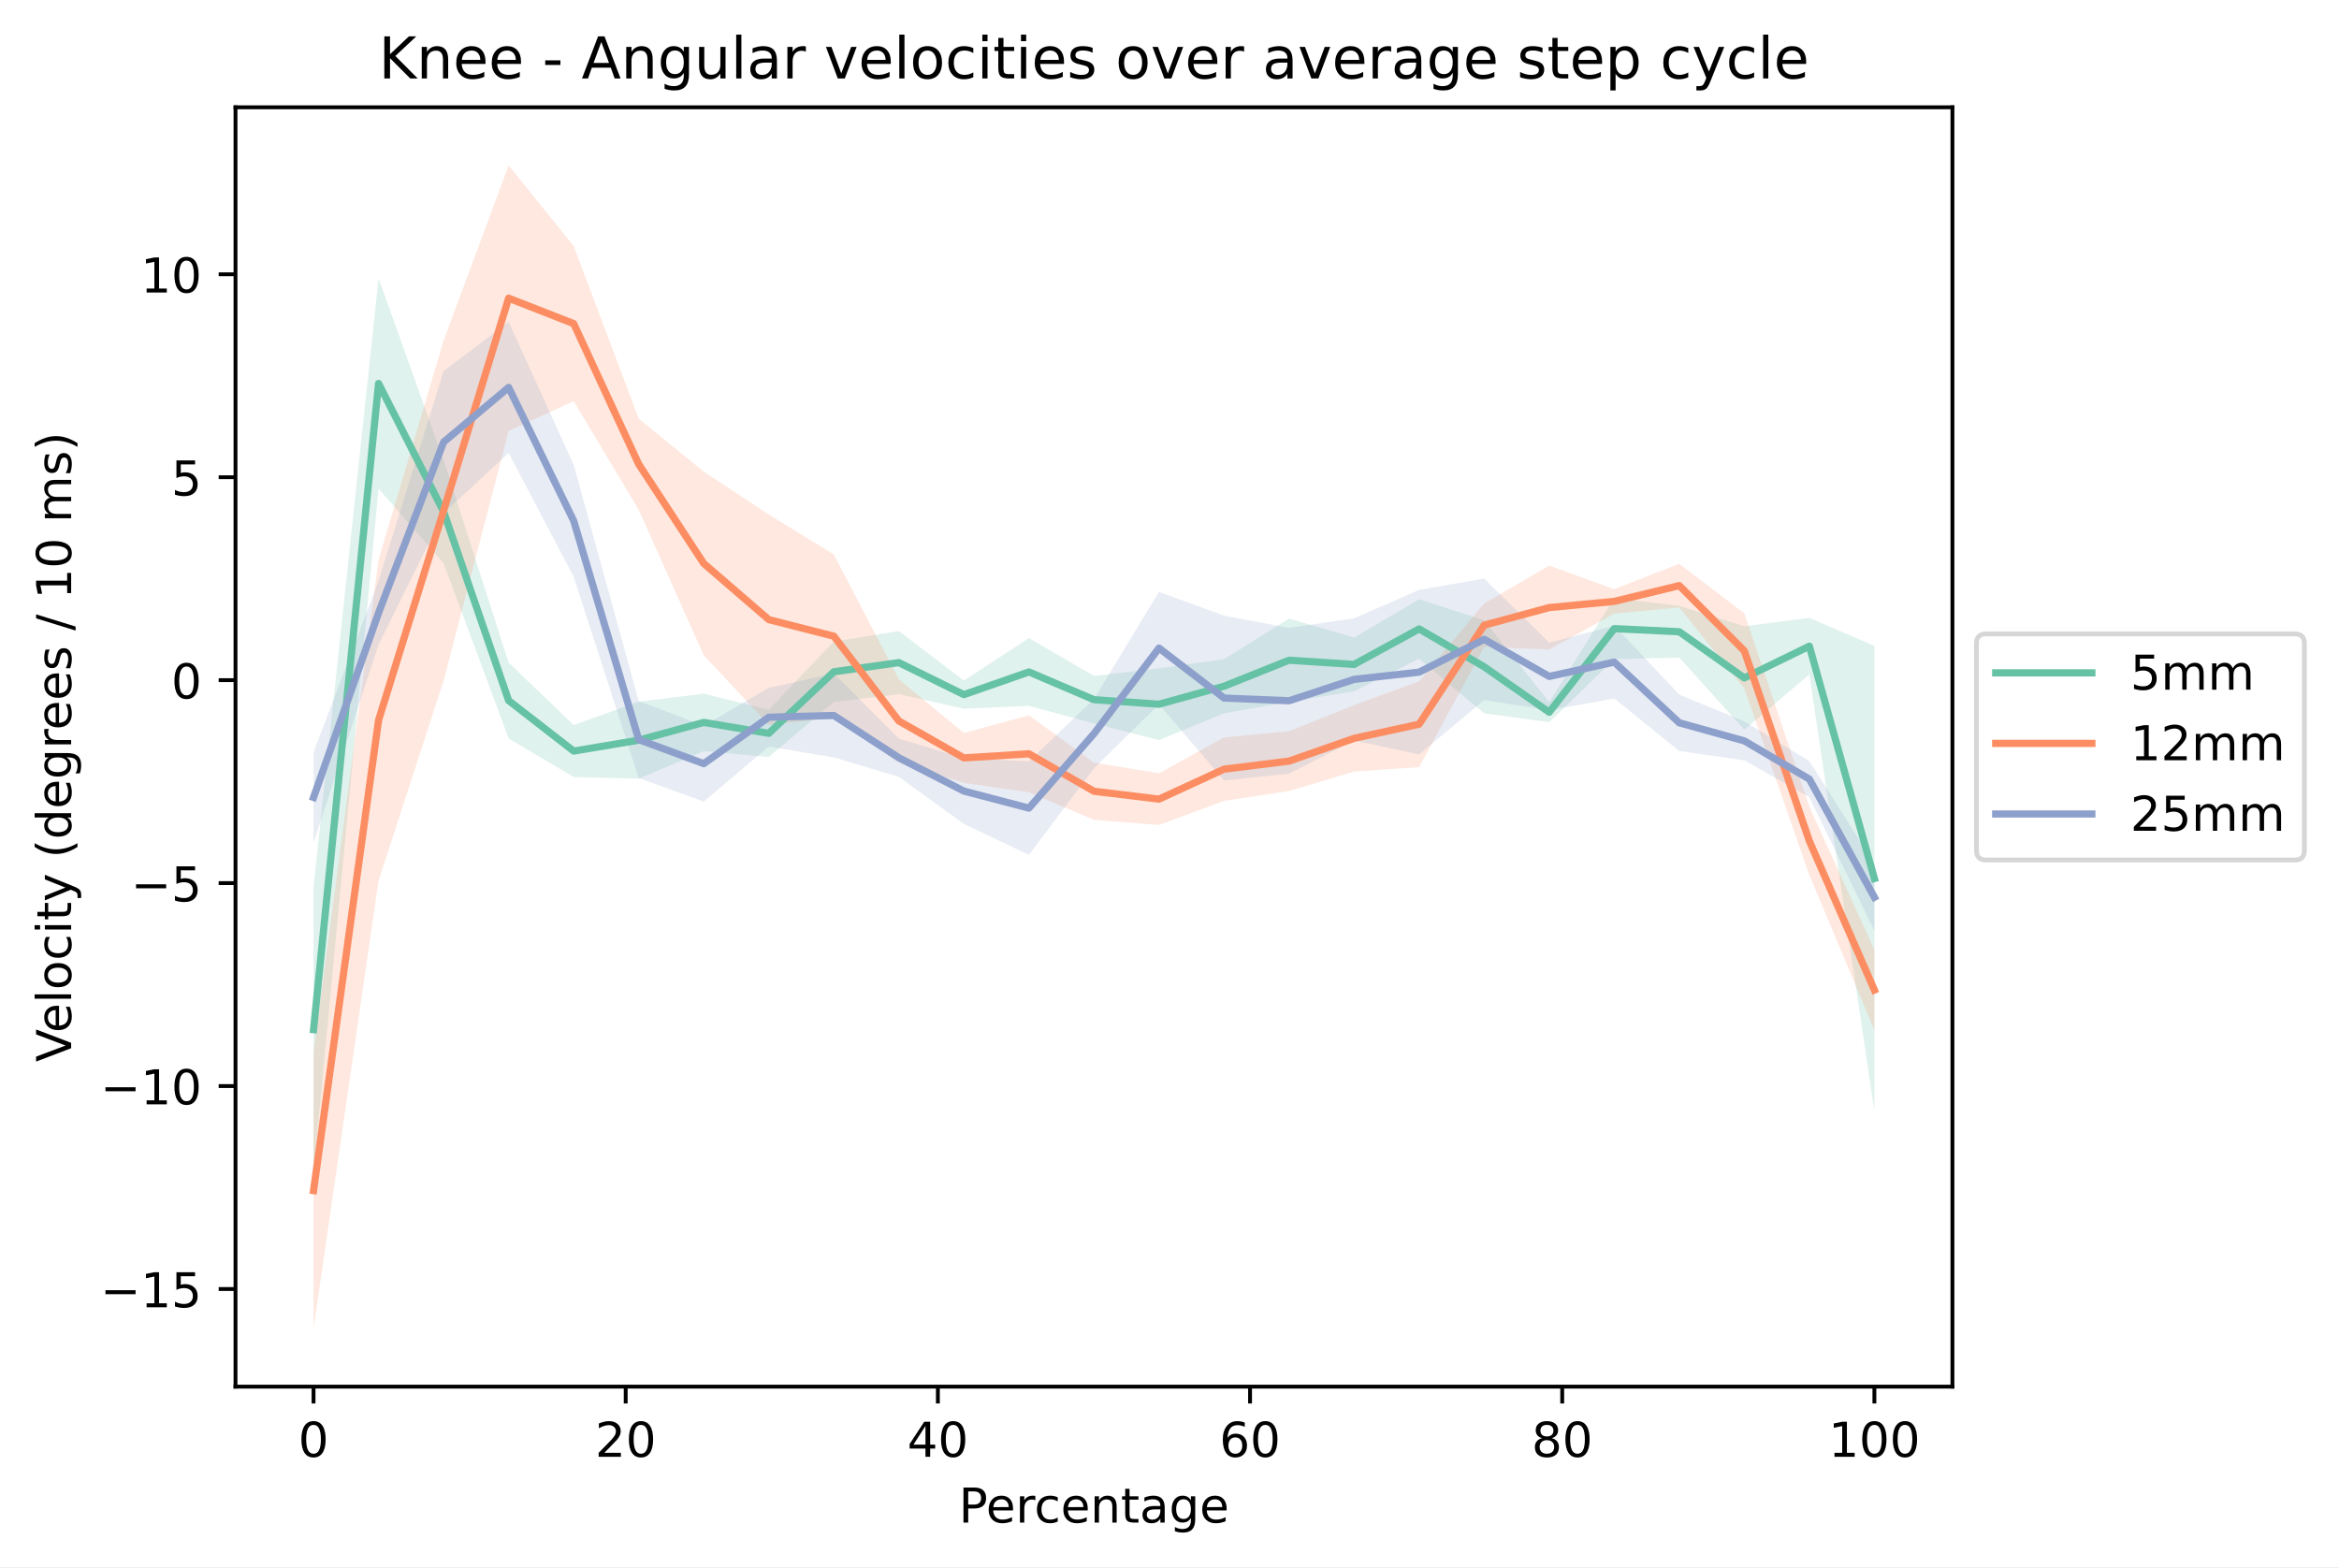
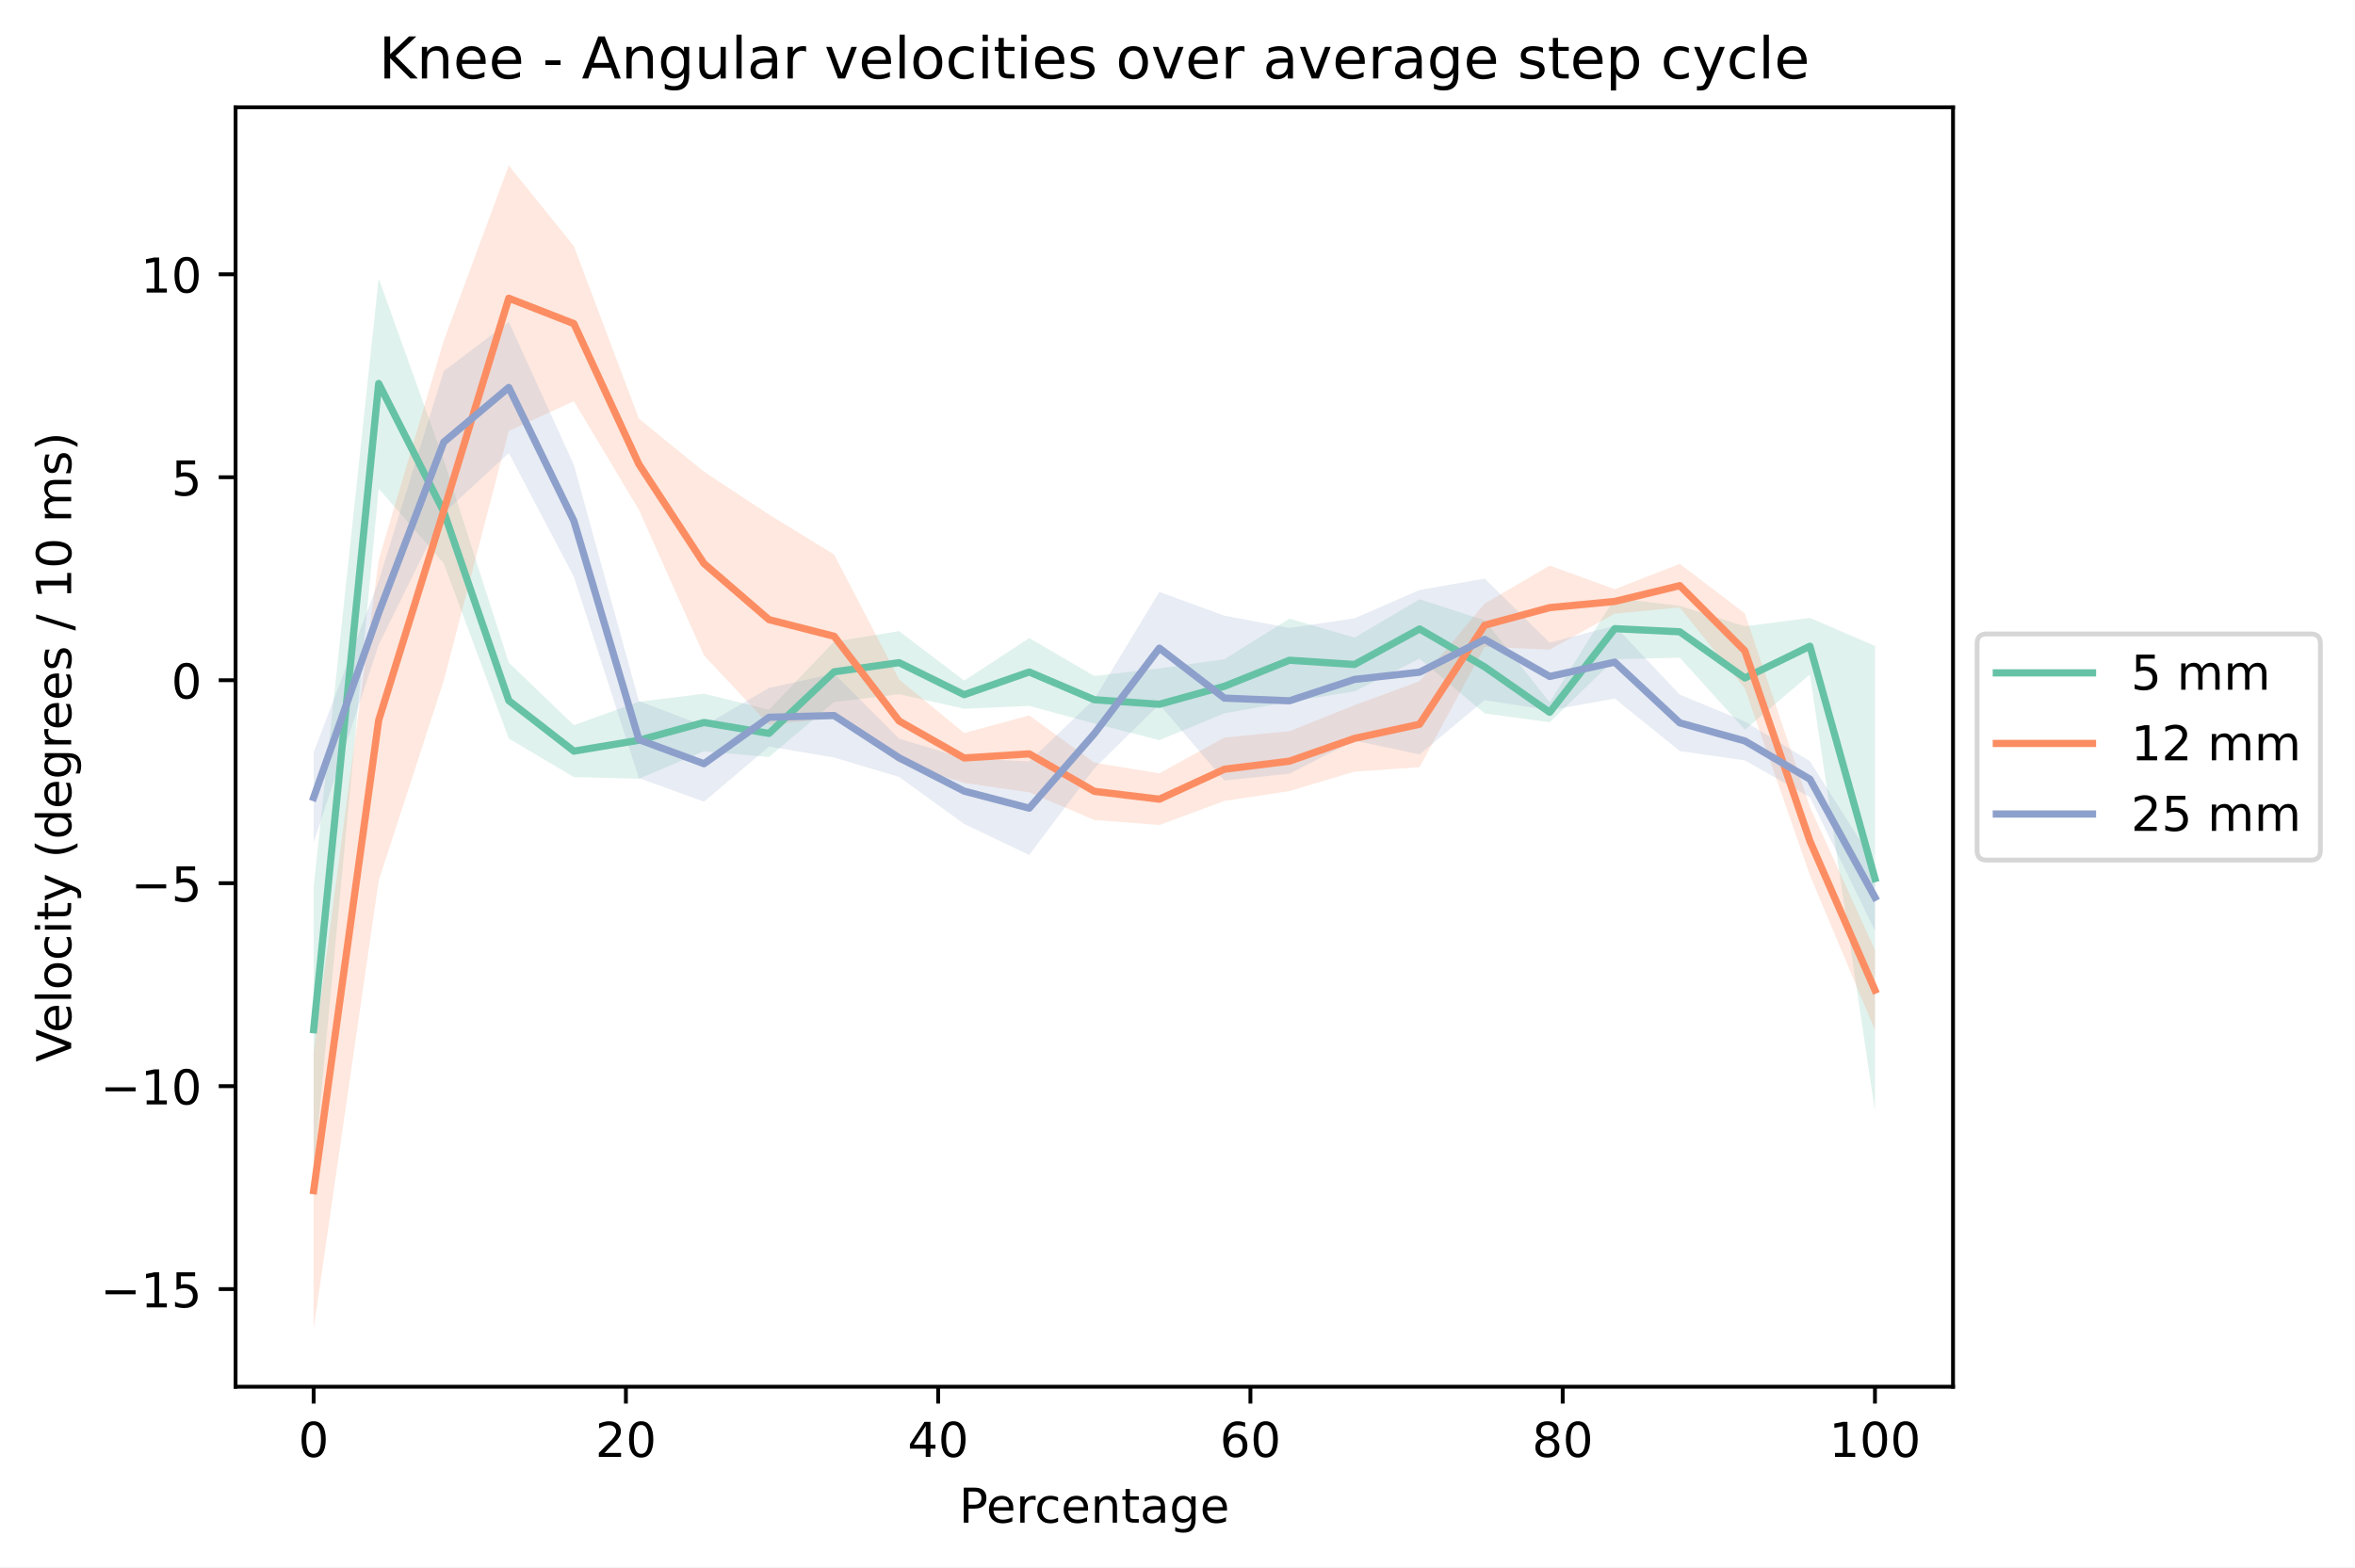
- <svg xmlns="http://www.w3.org/2000/svg" xmlns:xlink="http://www.w3.org/1999/xlink" width="486.509pt" height="325.986pt" viewBox="0 0 486.509 325.986" version="1.1">
+ <svg xmlns="http://www.w3.org/2000/svg" xmlns:xlink="http://www.w3.org/1999/xlink" width="489.687pt" height="325.986pt" viewBox="0 0 489.687 325.986" version="1.1">
  <defs>
    <style type="text/css">*{stroke-linejoin: round; stroke-linecap: butt}</style>
  </defs>
  <g id="figure_1">
    <g id="patch_1">
-       <path d="M 0 325.986  L 486.509 325.986  L 486.509 0  L 0 0  z " style="fill: #ffffff" />
+       <path d="M 0 325.986  L 489.687 325.986  L 489.687 0  L 0 0  z " style="fill: #ffffff" />
    </g>
    <g id="axes_1">
      <g id="patch_2">
        <path d="M 48.983 288.43  L 406.103 288.43  L 406.103 22.318  L 48.983 22.318  z " style="fill: #ffffff" />
      </g>
      <g id="FillBetweenPolyCollection_1">
-         <path d="M 65.216 184.472  L 65.216 243.876  L 78.743 101.642  L 92.27 117.156  L 105.797 153.619  L 119.325 161.633  L 132.852 161.969  L 146.379 156.25  L 159.906 157.454  L 173.434 146.012  L 186.961 144.384  L 200.488 147.417  L 214.016 146.824  L 227.543 150.481  L 241.07 153.949  L 254.597 148.358  L 268.125 145.974  L 281.652 143.791  L 295.179 136.989  L 308.706 148.386  L 322.234 150.224  L 335.761 137.106  L 349.288 136.795  L 362.816 151.762  L 376.343 140.288  L 389.87 231.114  L 389.87 134.348  L 389.87 134.348  L 376.343 128.519  L 362.816 130.27  L 349.288 126.025  L 335.761 124.402  L 322.234 146.075  L 308.706 129.018  L 295.179 124.651  L 281.652 132.62  L 268.125 128.678  L 254.597 137.118  L 241.07 139.022  L 227.543 140.596  L 214.016 132.719  L 200.488 141.563  L 186.961 131.27  L 173.434 133.459  L 159.906 147.624  L 146.379 144.285  L 132.852 145.952  L 119.325 150.827  L 105.797 137.826  L 92.27 95.696  L 78.743 57.887  L 65.216 184.472  z " clip-path="url(#pb6cc6f30be)" style="fill: #66c2a5; fill-opacity: 0.2" />
+         <path d="M 65.216 184.472  L 65.216 243.876  L 78.743 101.642  L 92.27 117.156  L 105.797 153.619  L 119.325 161.633  L 132.852 161.969  L 146.379 156.25  L 159.906 157.454  L 173.434 146.012  L 186.961 144.384  L 200.488 147.417  L 214.016 146.824  L 227.543 150.481  L 241.07 153.949  L 254.597 148.358  L 268.125 145.974  L 281.652 143.791  L 295.179 136.989  L 308.706 148.386  L 322.234 150.224  L 335.761 137.106  L 349.288 136.795  L 362.816 151.762  L 376.343 140.288  L 389.87 231.114  L 389.87 134.348  L 389.87 134.348  L 376.343 128.519  L 362.816 130.27  L 349.288 126.025  L 335.761 124.402  L 322.234 146.075  L 308.706 129.018  L 295.179 124.651  L 281.652 132.62  L 268.125 128.678  L 254.597 137.118  L 241.07 139.022  L 227.543 140.596  L 214.016 132.719  L 200.488 141.563  L 186.961 131.27  L 173.434 133.459  L 159.906 147.624  L 146.379 144.285  L 132.852 145.952  L 119.325 150.827  L 105.797 137.826  L 92.27 95.696  L 78.743 57.887  L 65.216 184.472  z " clip-path="url(#p68c2c2b9ee)" style="fill: #66c2a5; fill-opacity: 0.2" />
      </g>
      <g id="FillBetweenPolyCollection_2">
-         <path d="M 65.216 218.964  L 65.216 276.334  L 78.743 183.168  L 92.27 141.579  L 105.797 89.641  L 119.325 83.442  L 132.852 106.037  L 146.379 136.31  L 159.906 150.731  L 173.434 149.33  L 186.961 158.611  L 200.488 162.845  L 214.016 164.793  L 227.543 170.544  L 241.07 171.599  L 254.597 166.585  L 268.125 164.534  L 281.652 160.485  L 295.179 159.564  L 308.706 134.541  L 322.234 135.117  L 335.761 127.629  L 349.288 126.35  L 362.816 143.18  L 376.343 182.035  L 389.87 214.248  L 389.87 197.612  L 389.87 197.612  L 376.343 167.828  L 362.816 127.584  L 349.288 117.274  L 335.761 122.557  L 322.234 117.641  L 308.706 125.54  L 295.179 141.706  L 281.652 146.669  L 268.125 152.094  L 254.597 153.401  L 241.07 160.853  L 227.543 158.636  L 214.016 148.802  L 200.488 152.464  L 186.961 141.328  L 173.434 115.339  L 159.906 107.033  L 146.379 98.108  L 132.852 87.08  L 119.325 51.183  L 105.797 34.414  L 92.27 70.854  L 78.743 116.436  L 65.216 218.964  z " clip-path="url(#pb6cc6f30be)" style="fill: #fc8d62; fill-opacity: 0.2" />
+         <path d="M 65.216 218.964  L 65.216 276.334  L 78.743 183.168  L 92.27 141.579  L 105.797 89.641  L 119.325 83.442  L 132.852 106.037  L 146.379 136.31  L 159.906 150.731  L 173.434 149.33  L 186.961 158.611  L 200.488 162.845  L 214.016 164.793  L 227.543 170.544  L 241.07 171.599  L 254.597 166.585  L 268.125 164.534  L 281.652 160.485  L 295.179 159.564  L 308.706 134.541  L 322.234 135.117  L 335.761 127.629  L 349.288 126.35  L 362.816 143.18  L 376.343 182.035  L 389.87 214.248  L 389.87 197.612  L 389.87 197.612  L 376.343 167.828  L 362.816 127.584  L 349.288 117.274  L 335.761 122.557  L 322.234 117.641  L 308.706 125.54  L 295.179 141.706  L 281.652 146.669  L 268.125 152.094  L 254.597 153.401  L 241.07 160.853  L 227.543 158.636  L 214.016 148.802  L 200.488 152.464  L 186.961 141.328  L 173.434 115.339  L 159.906 107.033  L 146.379 98.108  L 132.852 87.08  L 119.325 51.183  L 105.797 34.414  L 92.27 70.854  L 78.743 116.436  L 65.216 218.964  z " clip-path="url(#p68c2c2b9ee)" style="fill: #fc8d62; fill-opacity: 0.2" />
      </g>
      <g id="FillBetweenPolyCollection_3">
-         <path d="M 65.216 156.5  L 65.216 175.25  L 78.743 134.103  L 92.27 106.722  L 105.797 94.226  L 119.325 119.977  L 132.852 161.834  L 146.379 166.743  L 159.906 155.287  L 173.434 157.551  L 186.961 161.599  L 200.488 171.383  L 214.016 177.826  L 227.543 159.814  L 241.07 146.503  L 254.597 162.342  L 268.125 160.914  L 281.652 154.02  L 295.179 156.919  L 308.706 145.622  L 322.234 147.725  L 335.761 145.293  L 349.288 156.214  L 362.816 158.158  L 376.343 165.82  L 389.87 193.588  L 389.87 179.681  L 389.87 179.681  L 376.343 158.313  L 362.816 150.057  L 349.288 144.486  L 335.761 130.146  L 322.234 133.673  L 308.706 120.35  L 295.179 122.705  L 281.652 128.6  L 268.125 130.608  L 254.597 128.055  L 241.07 123.113  L 227.543 145.412  L 214.016 158.364  L 200.488 157.717  L 186.961 153.637  L 173.434 140.094  L 159.906 143.09  L 146.379 150.955  L 132.852 145.834  L 119.325 96.68  L 105.797 66.95  L 92.27 77.196  L 78.743 120.843  L 65.216 156.5  z " clip-path="url(#pb6cc6f30be)" style="fill: #8da0cb; fill-opacity: 0.2" />
+         <path d="M 65.216 156.5  L 65.216 175.25  L 78.743 134.103  L 92.27 106.722  L 105.797 94.226  L 119.325 119.977  L 132.852 161.834  L 146.379 166.743  L 159.906 155.287  L 173.434 157.551  L 186.961 161.599  L 200.488 171.383  L 214.016 177.826  L 227.543 159.814  L 241.07 146.503  L 254.597 162.342  L 268.125 160.914  L 281.652 154.02  L 295.179 156.919  L 308.706 145.622  L 322.234 147.725  L 335.761 145.293  L 349.288 156.214  L 362.816 158.158  L 376.343 165.82  L 389.87 193.588  L 389.87 179.681  L 389.87 179.681  L 376.343 158.313  L 362.816 150.057  L 349.288 144.486  L 335.761 130.146  L 322.234 133.673  L 308.706 120.35  L 295.179 122.705  L 281.652 128.6  L 268.125 130.608  L 254.597 128.055  L 241.07 123.113  L 227.543 145.412  L 214.016 158.364  L 200.488 157.717  L 186.961 153.637  L 173.434 140.094  L 159.906 143.09  L 146.379 150.955  L 132.852 145.834  L 119.325 96.68  L 105.797 66.95  L 92.27 77.196  L 78.743 120.843  L 65.216 156.5  z " clip-path="url(#p68c2c2b9ee)" style="fill: #8da0cb; fill-opacity: 0.2" />
      </g>
      <g id="matplotlib.axis_1">
        <g id="xtick_1">
          <g id="line2d_1">
            <defs>
-               <path id="mddb57f3366" d="M 0 0  L 0 3.5  " style="stroke: #000000; stroke-width: 0.8" />
+               <path id="m1f0d989ebf" d="M 0 0  L 0 3.5  " style="stroke: #000000; stroke-width: 0.8" />
            </defs>
            <g>
-               <use xlink:href="#mddb57f3366" x="65.216" y="288.43" style="stroke: #000000; stroke-width: 0.8" />
+               <use xlink:href="#m1f0d989ebf" x="65.216" y="288.43" style="stroke: #000000; stroke-width: 0.8" />
            </g>
          </g>
          <g id="text_1">
            <g transform="translate(62.03429 303.0286) scale(0.1 -0.1)">
              <defs>
                <path id="DejaVuSans-30" d="M 2034 4250  Q 1547 4250 1301 3770  Q 1056 3291 1056 2328  Q 1056 1369 1301 889  Q 1547 409 2034 409  Q 2525 409 2770 889  Q 3016 1369 3016 2328  Q 3016 3291 2770 3770  Q 2525 4250 2034 4250  z M 2034 4750  Q 2819 4750 3233 4129  Q 3647 3509 3647 2328  Q 3647 1150 3233 529  Q 2819 -91 2034 -91  Q 1250 -91 836 529  Q 422 1150 422 2328  Q 422 3509 836 4129  Q 1250 4750 2034 4750  z " transform="scale(0.015625)" />
              </defs>
              <use xlink:href="#DejaVuSans-30" />
            </g>
          </g>
        </g>
        <g id="xtick_2">
          <g id="line2d_2">
            <g>
-               <use xlink:href="#mddb57f3366" x="130.146" y="288.43" style="stroke: #000000; stroke-width: 0.8" />
+               <use xlink:href="#m1f0d989ebf" x="130.146" y="288.43" style="stroke: #000000; stroke-width: 0.8" />
            </g>
          </g>
          <g id="text_2">
            <g transform="translate(123.7839 303.0286) scale(0.1 -0.1)">
              <defs>
                <path id="DejaVuSans-32" d="M 1228 531  L 3431 531  L 3431 0  L 469 0  L 469 531  Q 828 903 1448 1529  Q 2069 2156 2228 2338  Q 2531 2678 2651 2914  Q 2772 3150 2772 3378  Q 2772 3750 2511 3984  Q 2250 4219 1831 4219  Q 1534 4219 1204 4116  Q 875 4013 500 3803  L 500 4441  Q 881 4594 1212 4672  Q 1544 4750 1819 4750  Q 2544 4750 2975 4387  Q 3406 4025 3406 3419  Q 3406 3131 3298 2873  Q 3191 2616 2906 2266  Q 2828 2175 2409 1742  Q 1991 1309 1228 531  z " transform="scale(0.015625)" />
              </defs>
              <use xlink:href="#DejaVuSans-32" />
              <use xlink:href="#DejaVuSans-30" transform="translate(63.62305 0)" />
            </g>
          </g>
        </g>
        <g id="xtick_3">
          <g id="line2d_3">
            <g>
-               <use xlink:href="#mddb57f3366" x="195.077" y="288.43" style="stroke: #000000; stroke-width: 0.8" />
+               <use xlink:href="#m1f0d989ebf" x="195.077" y="288.43" style="stroke: #000000; stroke-width: 0.8" />
            </g>
          </g>
          <g id="text_3">
            <g transform="translate(188.7149 303.0286) scale(0.1 -0.1)">
              <defs>
                <path id="DejaVuSans-34" d="M 2419 4116  L 825 1625  L 2419 1625  L 2419 4116  z M 2253 4666  L 3047 4666  L 3047 1625  L 3713 1625  L 3713 1100  L 3047 1100  L 3047 0  L 2419 0  L 2419 1100  L 313 1100  L 313 1709  L 2253 4666  z " transform="scale(0.015625)" />
              </defs>
              <use xlink:href="#DejaVuSans-34" />
              <use xlink:href="#DejaVuSans-30" transform="translate(63.62305 0)" />
            </g>
          </g>
        </g>
        <g id="xtick_4">
          <g id="line2d_4">
            <g>
-               <use xlink:href="#mddb57f3366" x="260.008" y="288.43" style="stroke: #000000; stroke-width: 0.8" />
+               <use xlink:href="#m1f0d989ebf" x="260.008" y="288.43" style="stroke: #000000; stroke-width: 0.8" />
            </g>
          </g>
          <g id="text_4">
            <g transform="translate(253.6458 303.0286) scale(0.1 -0.1)">
              <defs>
                <path id="DejaVuSans-36" d="M 2113 2584  Q 1688 2584 1439 2293  Q 1191 2003 1191 1497  Q 1191 994 1439 701  Q 1688 409 2113 409  Q 2538 409 2786 701  Q 3034 994 3034 1497  Q 3034 2003 2786 2293  Q 2538 2584 2113 2584  z M 3366 4563  L 3366 3988  Q 3128 4100 2886 4159  Q 2644 4219 2406 4219  Q 1781 4219 1451 3797  Q 1122 3375 1075 2522  Q 1259 2794 1537 2939  Q 1816 3084 2150 3084  Q 2853 3084 3261 2657  Q 3669 2231 3669 1497  Q 3669 778 3244 343  Q 2819 -91 2113 -91  Q 1303 -91 875 529  Q 447 1150 447 2328  Q 447 3434 972 4092  Q 1497 4750 2381 4750  Q 2619 4750 2861 4703  Q 3103 4656 3366 4563  z " transform="scale(0.015625)" />
              </defs>
              <use xlink:href="#DejaVuSans-36" />
              <use xlink:href="#DejaVuSans-30" transform="translate(63.62305 0)" />
            </g>
          </g>
        </g>
        <g id="xtick_5">
          <g id="line2d_5">
            <g>
-               <use xlink:href="#mddb57f3366" x="324.939" y="288.43" style="stroke: #000000; stroke-width: 0.8" />
+               <use xlink:href="#m1f0d989ebf" x="324.939" y="288.43" style="stroke: #000000; stroke-width: 0.8" />
            </g>
          </g>
          <g id="text_5">
            <g transform="translate(318.5767 303.0286) scale(0.1 -0.1)">
              <defs>
                <path id="DejaVuSans-38" d="M 2034 2216  Q 1584 2216 1326 1975  Q 1069 1734 1069 1313  Q 1069 891 1326 650  Q 1584 409 2034 409  Q 2484 409 2743 651  Q 3003 894 3003 1313  Q 3003 1734 2745 1975  Q 2488 2216 2034 2216  z M 1403 2484  Q 997 2584 770 2862  Q 544 3141 544 3541  Q 544 4100 942 4425  Q 1341 4750 2034 4750  Q 2731 4750 3128 4425  Q 3525 4100 3525 3541  Q 3525 3141 3298 2862  Q 3072 2584 2669 2484  Q 3125 2378 3379 2068  Q 3634 1759 3634 1313  Q 3634 634 3220 271  Q 2806 -91 2034 -91  Q 1263 -91 848 271  Q 434 634 434 1313  Q 434 1759 690 2068  Q 947 2378 1403 2484  z M 1172 3481  Q 1172 3119 1398 2916  Q 1625 2713 2034 2713  Q 2441 2713 2670 2916  Q 2900 3119 2900 3481  Q 2900 3844 2670 4047  Q 2441 4250 2034 4250  Q 1625 4250 1398 4047  Q 1172 3844 1172 3481  z " transform="scale(0.015625)" />
              </defs>
              <use xlink:href="#DejaVuSans-38" />
              <use xlink:href="#DejaVuSans-30" transform="translate(63.62305 0)" />
            </g>
          </g>
        </g>
        <g id="xtick_6">
          <g id="line2d_6">
            <g>
-               <use xlink:href="#mddb57f3366" x="389.87" y="288.43" style="stroke: #000000; stroke-width: 0.8" />
+               <use xlink:href="#m1f0d989ebf" x="389.87" y="288.43" style="stroke: #000000; stroke-width: 0.8" />
            </g>
          </g>
          <g id="text_6">
            <g transform="translate(380.3263 303.0286) scale(0.1 -0.1)">
              <defs>
                <path id="DejaVuSans-31" d="M 794 531  L 1825 531  L 1825 4091  L 703 3866  L 703 4441  L 1819 4666  L 2450 4666  L 2450 531  L 3481 531  L 3481 0  L 794 0  L 794 531  z " transform="scale(0.015625)" />
              </defs>
              <use xlink:href="#DejaVuSans-31" />
              <use xlink:href="#DejaVuSans-30" transform="translate(63.62305 0)" />
              <use xlink:href="#DejaVuSans-30" transform="translate(127.2461 0)" />
            </g>
          </g>
        </g>
        <g id="text_7">
          <g transform="translate(199.4202 316.7067) scale(0.1 -0.1)">
            <defs>
              <path id="DejaVuSans-50" d="M 1259 4147  L 1259 2394  L 2053 2394  Q 2494 2394 2734 2622  Q 2975 2850 2975 3272  Q 2975 3691 2734 3919  Q 2494 4147 2053 4147  L 1259 4147  z M 628 4666  L 2053 4666  Q 2838 4666 3239 4311  Q 3641 3956 3641 3272  Q 3641 2581 3239 2228  Q 2838 1875 2053 1875  L 1259 1875  L 1259 0  L 628 0  L 628 4666  z " transform="scale(0.015625)" />
              <path id="DejaVuSans-65" d="M 3597 1894  L 3597 1613  L 953 1613  Q 991 1019 1311 708  Q 1631 397 2203 397  Q 2534 397 2845 478  Q 3156 559 3463 722  L 3463 178  Q 3153 47 2828 -22  Q 2503 -91 2169 -91  Q 1331 -91 842 396  Q 353 884 353 1716  Q 353 2575 817 3079  Q 1281 3584 2069 3584  Q 2775 3584 3186 3129  Q 3597 2675 3597 1894  z M 3022 2063  Q 3016 2534 2758 2815  Q 2500 3097 2075 3097  Q 1594 3097 1305 2825  Q 1016 2553 972 2059  L 3022 2063  z " transform="scale(0.015625)" />
              <path id="DejaVuSans-72" d="M 2631 2963  Q 2534 3019 2420 3045  Q 2306 3072 2169 3072  Q 1681 3072 1420 2755  Q 1159 2438 1159 1844  L 1159 0  L 581 0  L 581 3500  L 1159 3500  L 1159 2956  Q 1341 3275 1631 3429  Q 1922 3584 2338 3584  Q 2397 3584 2469 3576  Q 2541 3569 2628 3553  L 2631 2963  z " transform="scale(0.015625)" />
              <path id="DejaVuSans-63" d="M 3122 3366  L 3122 2828  Q 2878 2963 2633 3030  Q 2388 3097 2138 3097  Q 1578 3097 1268 2742  Q 959 2388 959 1747  Q 959 1106 1268 751  Q 1578 397 2138 397  Q 2388 397 2633 464  Q 2878 531 3122 666  L 3122 134  Q 2881 22 2623 -34  Q 2366 -91 2075 -91  Q 1284 -91 818 406  Q 353 903 353 1747  Q 353 2603 823 3093  Q 1294 3584 2113 3584  Q 2378 3584 2631 3529  Q 2884 3475 3122 3366  z " transform="scale(0.015625)" />
              <path id="DejaVuSans-6e" d="M 3513 2113  L 3513 0  L 2938 0  L 2938 2094  Q 2938 2591 2744 2837  Q 2550 3084 2163 3084  Q 1697 3084 1428 2787  Q 1159 2491 1159 1978  L 1159 0  L 581 0  L 581 3500  L 1159 3500  L 1159 2956  Q 1366 3272 1645 3428  Q 1925 3584 2291 3584  Q 2894 3584 3203 3211  Q 3513 2838 3513 2113  z " transform="scale(0.015625)" />
              <path id="DejaVuSans-74" d="M 1172 4494  L 1172 3500  L 2356 3500  L 2356 3053  L 1172 3053  L 1172 1153  Q 1172 725 1289 603  Q 1406 481 1766 481  L 2356 481  L 2356 0  L 1766 0  Q 1100 0 847 248  Q 594 497 594 1153  L 594 3053  L 172 3053  L 172 3500  L 594 3500  L 594 4494  L 1172 4494  z " transform="scale(0.015625)" />
              <path id="DejaVuSans-61" d="M 2194 1759  Q 1497 1759 1228 1600  Q 959 1441 959 1056  Q 959 750 1161 570  Q 1363 391 1709 391  Q 2188 391 2477 730  Q 2766 1069 2766 1631  L 2766 1759  L 2194 1759  z M 3341 1997  L 3341 0  L 2766 0  L 2766 531  Q 2569 213 2275 61  Q 1981 -91 1556 -91  Q 1019 -91 701 211  Q 384 513 384 1019  Q 384 1609 779 1909  Q 1175 2209 1959 2209  L 2766 2209  L 2766 2266  Q 2766 2663 2505 2880  Q 2244 3097 1772 3097  Q 1472 3097 1187 3025  Q 903 2953 641 2809  L 641 3341  Q 956 3463 1253 3523  Q 1550 3584 1831 3584  Q 2591 3584 2966 3190  Q 3341 2797 3341 1997  z " transform="scale(0.015625)" />
              <path id="DejaVuSans-67" d="M 2906 1791  Q 2906 2416 2648 2759  Q 2391 3103 1925 3103  Q 1463 3103 1205 2759  Q 947 2416 947 1791  Q 947 1169 1205 825  Q 1463 481 1925 481  Q 2391 481 2648 825  Q 2906 1169 2906 1791  z M 3481 434  Q 3481 -459 3084 -895  Q 2688 -1331 1869 -1331  Q 1566 -1331 1297 -1286  Q 1028 -1241 775 -1147  L 775 -588  Q 1028 -725 1275 -790  Q 1522 -856 1778 -856  Q 2344 -856 2625 -561  Q 2906 -266 2906 331  L 2906 616  Q 2728 306 2450 153  Q 2172 0 1784 0  Q 1141 0 747 490  Q 353 981 353 1791  Q 353 2603 747 3093  Q 1141 3584 1784 3584  Q 2172 3584 2450 3431  Q 2728 3278 2906 2969  L 2906 3500  L 3481 3500  L 3481 434  z " transform="scale(0.015625)" />
            </defs>
            <use xlink:href="#DejaVuSans-50" />
            <use xlink:href="#DejaVuSans-65" transform="translate(56.67773 0)" />
            <use xlink:href="#DejaVuSans-72" transform="translate(118.2012 0)" />
            <use xlink:href="#DejaVuSans-63" transform="translate(157.0645 0)" />
            <use xlink:href="#DejaVuSans-65" transform="translate(212.0449 0)" />
            <use xlink:href="#DejaVuSans-6e" transform="translate(273.5684 0)" />
            <use xlink:href="#DejaVuSans-74" transform="translate(336.9473 0)" />
            <use xlink:href="#DejaVuSans-61" transform="translate(376.1562 0)" />
            <use xlink:href="#DejaVuSans-67" transform="translate(437.4355 0)" />
            <use xlink:href="#DejaVuSans-65" transform="translate(500.9121 0)" />
          </g>
        </g>
      </g>
      <g id="matplotlib.axis_2">
        <g id="ytick_1">
          <g id="line2d_7">
            <defs>
-               <path id="m94bd5949e2" d="M 0 0  L -3.5 0  " style="stroke: #000000; stroke-width: 0.8" />
+               <path id="m941b1e8ad8" d="M 0 0  L -3.5 0  " style="stroke: #000000; stroke-width: 0.8" />
            </defs>
            <g>
-               <use xlink:href="#m94bd5949e2" x="48.983" y="268.123" style="stroke: #000000; stroke-width: 0.8" />
+               <use xlink:href="#m941b1e8ad8" x="48.983" y="268.123" style="stroke: #000000; stroke-width: 0.8" />
            </g>
          </g>
          <g id="text_8">
            <g transform="translate(20.87813 271.9221) scale(0.1 -0.1)">
              <defs>
                <path id="DejaVuSans-2212" d="M 678 2272  L 4684 2272  L 4684 1741  L 678 1741  L 678 2272  z " transform="scale(0.015625)" />
                <path id="DejaVuSans-35" d="M 691 4666  L 3169 4666  L 3169 4134  L 1269 4134  L 1269 2991  Q 1406 3038 1543 3061  Q 1681 3084 1819 3084  Q 2600 3084 3056 2656  Q 3513 2228 3513 1497  Q 3513 744 3044 326  Q 2575 -91 1722 -91  Q 1428 -91 1123 -41  Q 819 9 494 109  L 494 744  Q 775 591 1075 516  Q 1375 441 1709 441  Q 2250 441 2565 725  Q 2881 1009 2881 1497  Q 2881 1984 2565 2268  Q 2250 2553 1709 2553  Q 1456 2553 1204 2497  Q 953 2441 691 2322  L 691 4666  z " transform="scale(0.015625)" />
              </defs>
              <use xlink:href="#DejaVuSans-2212" />
              <use xlink:href="#DejaVuSans-31" transform="translate(83.78906 0)" />
              <use xlink:href="#DejaVuSans-35" transform="translate(147.4121 0)" />
            </g>
          </g>
        </g>
        <g id="ytick_2">
          <g id="line2d_8">
            <g>
-               <use xlink:href="#m94bd5949e2" x="48.983" y="225.909" style="stroke: #000000; stroke-width: 0.8" />
+               <use xlink:href="#m941b1e8ad8" x="48.983" y="225.909" style="stroke: #000000; stroke-width: 0.8" />
            </g>
          </g>
          <g id="text_9">
            <g transform="translate(20.87813 229.7077) scale(0.1 -0.1)">
              <use xlink:href="#DejaVuSans-2212" />
              <use xlink:href="#DejaVuSans-31" transform="translate(83.78906 0)" />
              <use xlink:href="#DejaVuSans-30" transform="translate(147.4121 0)" />
            </g>
          </g>
        </g>
        <g id="ytick_3">
          <g id="line2d_9">
            <g>
-               <use xlink:href="#m94bd5949e2" x="48.983" y="183.694" style="stroke: #000000; stroke-width: 0.8" />
+               <use xlink:href="#m941b1e8ad8" x="48.983" y="183.694" style="stroke: #000000; stroke-width: 0.8" />
            </g>
          </g>
          <g id="text_10">
            <g transform="translate(27.24063 187.4933) scale(0.1 -0.1)">
              <use xlink:href="#DejaVuSans-2212" />
              <use xlink:href="#DejaVuSans-35" transform="translate(83.78906 0)" />
            </g>
          </g>
        </g>
        <g id="ytick_4">
          <g id="line2d_10">
            <g>
-               <use xlink:href="#m94bd5949e2" x="48.983" y="141.48" style="stroke: #000000; stroke-width: 0.8" />
+               <use xlink:href="#m941b1e8ad8" x="48.983" y="141.48" style="stroke: #000000; stroke-width: 0.8" />
            </g>
          </g>
          <g id="text_11">
            <g transform="translate(35.62031 145.2789) scale(0.1 -0.1)">
              <use xlink:href="#DejaVuSans-30" />
            </g>
          </g>
        </g>
        <g id="ytick_5">
          <g id="line2d_11">
            <g>
-               <use xlink:href="#m94bd5949e2" x="48.983" y="99.265" style="stroke: #000000; stroke-width: 0.8" />
+               <use xlink:href="#m941b1e8ad8" x="48.983" y="99.265" style="stroke: #000000; stroke-width: 0.8" />
            </g>
          </g>
          <g id="text_12">
            <g transform="translate(35.62031 103.0645) scale(0.1 -0.1)">
              <use xlink:href="#DejaVuSans-35" />
            </g>
          </g>
        </g>
        <g id="ytick_6">
          <g id="line2d_12">
            <g>
-               <use xlink:href="#m94bd5949e2" x="48.983" y="57.051" style="stroke: #000000; stroke-width: 0.8" />
+               <use xlink:href="#m941b1e8ad8" x="48.983" y="57.051" style="stroke: #000000; stroke-width: 0.8" />
            </g>
          </g>
          <g id="text_13">
            <g transform="translate(29.25781 60.85014) scale(0.1 -0.1)">
              <use xlink:href="#DejaVuSans-31" />
              <use xlink:href="#DejaVuSans-30" transform="translate(63.62305 0)" />
            </g>
          </g>
        </g>
        <g id="text_14">
          <g transform="translate(14.79844 220.8952) rotate(-90) scale(0.1 -0.1)">
            <defs>
              <path id="DejaVuSans-56" d="M 1831 0  L 50 4666  L 709 4666  L 2188 738  L 3669 4666  L 4325 4666  L 2547 0  L 1831 0  z " transform="scale(0.015625)" />
              <path id="DejaVuSans-6c" d="M 603 4863  L 1178 4863  L 1178 0  L 603 0  L 603 4863  z " transform="scale(0.015625)" />
              <path id="DejaVuSans-6f" d="M 1959 3097  Q 1497 3097 1228 2736  Q 959 2375 959 1747  Q 959 1119 1226 758  Q 1494 397 1959 397  Q 2419 397 2687 759  Q 2956 1122 2956 1747  Q 2956 2369 2687 2733  Q 2419 3097 1959 3097  z M 1959 3584  Q 2709 3584 3137 3096  Q 3566 2609 3566 1747  Q 3566 888 3137 398  Q 2709 -91 1959 -91  Q 1206 -91 779 398  Q 353 888 353 1747  Q 353 2609 779 3096  Q 1206 3584 1959 3584  z " transform="scale(0.015625)" />
              <path id="DejaVuSans-69" d="M 603 3500  L 1178 3500  L 1178 0  L 603 0  L 603 3500  z M 603 4863  L 1178 4863  L 1178 4134  L 603 4134  L 603 4863  z " transform="scale(0.015625)" />
              <path id="DejaVuSans-79" d="M 2059 -325  Q 1816 -950 1584 -1140  Q 1353 -1331 966 -1331  L 506 -1331  L 506 -850  L 844 -850  Q 1081 -850 1212 -737  Q 1344 -625 1503 -206  L 1606 56  L 191 3500  L 800 3500  L 1894 763  L 2988 3500  L 3597 3500  L 2059 -325  z " transform="scale(0.015625)" />
              <path id="DejaVuSans-20" transform="scale(0.015625)" />
              <path id="DejaVuSans-28" d="M 1984 4856  Q 1566 4138 1362 3434  Q 1159 2731 1159 2009  Q 1159 1288 1364 580  Q 1569 -128 1984 -844  L 1484 -844  Q 1016 -109 783 600  Q 550 1309 550 2009  Q 550 2706 781 3412  Q 1013 4119 1484 4856  L 1984 4856  z " transform="scale(0.015625)" />
              <path id="DejaVuSans-64" d="M 2906 2969  L 2906 4863  L 3481 4863  L 3481 0  L 2906 0  L 2906 525  Q 2725 213 2448 61  Q 2172 -91 1784 -91  Q 1150 -91 751 415  Q 353 922 353 1747  Q 353 2572 751 3078  Q 1150 3584 1784 3584  Q 2172 3584 2448 3432  Q 2725 3281 2906 2969  z M 947 1747  Q 947 1113 1208 752  Q 1469 391 1925 391  Q 2381 391 2643 752  Q 2906 1113 2906 1747  Q 2906 2381 2643 2742  Q 2381 3103 1925 3103  Q 1469 3103 1208 2742  Q 947 2381 947 1747  z " transform="scale(0.015625)" />
              <path id="DejaVuSans-73" d="M 2834 3397  L 2834 2853  Q 2591 2978 2328 3040  Q 2066 3103 1784 3103  Q 1356 3103 1142 2972  Q 928 2841 928 2578  Q 928 2378 1081 2264  Q 1234 2150 1697 2047  L 1894 2003  Q 2506 1872 2764 1633  Q 3022 1394 3022 966  Q 3022 478 2636 193  Q 2250 -91 1575 -91  Q 1294 -91 989 -36  Q 684 19 347 128  L 347 722  Q 666 556 975 473  Q 1284 391 1588 391  Q 1994 391 2212 530  Q 2431 669 2431 922  Q 2431 1156 2273 1281  Q 2116 1406 1581 1522  L 1381 1569  Q 847 1681 609 1914  Q 372 2147 372 2553  Q 372 3047 722 3315  Q 1072 3584 1716 3584  Q 2034 3584 2315 3537  Q 2597 3491 2834 3397  z " transform="scale(0.015625)" />
              <path id="DejaVuSans-2f" d="M 1625 4666  L 2156 4666  L 531 -594  L 0 -594  L 1625 4666  z " transform="scale(0.015625)" />
              <path id="DejaVuSans-6d" d="M 3328 2828  Q 3544 3216 3844 3400  Q 4144 3584 4550 3584  Q 5097 3584 5394 3201  Q 5691 2819 5691 2113  L 5691 0  L 5113 0  L 5113 2094  Q 5113 2597 4934 2840  Q 4756 3084 4391 3084  Q 3944 3084 3684 2787  Q 3425 2491 3425 1978  L 3425 0  L 2847 0  L 2847 2094  Q 2847 2600 2669 2842  Q 2491 3084 2119 3084  Q 1678 3084 1418 2786  Q 1159 2488 1159 1978  L 1159 0  L 581 0  L 581 3500  L 1159 3500  L 1159 2956  Q 1356 3278 1631 3431  Q 1906 3584 2284 3584  Q 2666 3584 2933 3390  Q 3200 3197 3328 2828  z " transform="scale(0.015625)" />
              <path id="DejaVuSans-29" d="M 513 4856  L 1013 4856  Q 1481 4119 1714 3412  Q 1947 2706 1947 2009  Q 1947 1309 1714 600  Q 1481 -109 1013 -844  L 513 -844  Q 928 -128 1133 580  Q 1338 1288 1338 2009  Q 1338 2731 1133 3434  Q 928 4138 513 4856  z " transform="scale(0.015625)" />
            </defs>
            <use xlink:href="#DejaVuSans-56" />
            <use xlink:href="#DejaVuSans-65" transform="translate(60.6582 0)" />
            <use xlink:href="#DejaVuSans-6c" transform="translate(122.1816 0)" />
            <use xlink:href="#DejaVuSans-6f" transform="translate(149.9648 0)" />
            <use xlink:href="#DejaVuSans-63" transform="translate(211.1465 0)" />
            <use xlink:href="#DejaVuSans-69" transform="translate(266.127 0)" />
            <use xlink:href="#DejaVuSans-74" transform="translate(293.9102 0)" />
            <use xlink:href="#DejaVuSans-79" transform="translate(333.1191 0)" />
            <use xlink:href="#DejaVuSans-20" transform="translate(392.2988 0)" />
            <use xlink:href="#DejaVuSans-28" transform="translate(424.0859 0)" />
            <use xlink:href="#DejaVuSans-64" transform="translate(463.0996 0)" />
            <use xlink:href="#DejaVuSans-65" transform="translate(526.5762 0)" />
            <use xlink:href="#DejaVuSans-67" transform="translate(588.0996 0)" />
            <use xlink:href="#DejaVuSans-72" transform="translate(651.5762 0)" />
            <use xlink:href="#DejaVuSans-65" transform="translate(690.4395 0)" />
            <use xlink:href="#DejaVuSans-65" transform="translate(751.9629 0)" />
            <use xlink:href="#DejaVuSans-73" transform="translate(813.4863 0)" />
            <use xlink:href="#DejaVuSans-20" transform="translate(865.5859 0)" />
            <use xlink:href="#DejaVuSans-2f" transform="translate(897.373 0)" />
            <use xlink:href="#DejaVuSans-20" transform="translate(931.0645 0)" />
            <use xlink:href="#DejaVuSans-31" transform="translate(962.8516 0)" />
            <use xlink:href="#DejaVuSans-30" transform="translate(1026.475 0)" />
            <use xlink:href="#DejaVuSans-20" transform="translate(1090.098 0)" />
            <use xlink:href="#DejaVuSans-6d" transform="translate(1121.885 0)" />
            <use xlink:href="#DejaVuSans-73" transform="translate(1219.297 0)" />
            <use xlink:href="#DejaVuSans-29" transform="translate(1271.396 0)" />
          </g>
        </g>
      </g>
      <g id="line2d_13">
-         <path d="M 65.216 214.174  L 78.743 79.765  L 92.27 106.426  L 105.797 145.722  L 119.325 156.23  L 132.852 153.961  L 146.379 150.268  L 159.906 152.539  L 173.434 139.735  L 186.961 137.827  L 200.488 144.49  L 214.016 139.771  L 227.543 145.538  L 241.07 146.485  L 254.597 142.738  L 268.125 137.326  L 281.652 138.206  L 295.179 130.82  L 308.706 138.702  L 322.234 148.15  L 335.761 130.754  L 349.288 131.41  L 362.816 141.016  L 376.343 134.404  L 389.87 182.731  " clip-path="url(#pb6cc6f30be)" style="fill: none; stroke: #66c2a5; stroke-width: 1.5; stroke-linecap: square" />
+         <path d="M 65.216 214.174  L 78.743 79.765  L 92.27 106.426  L 105.797 145.722  L 119.325 156.23  L 132.852 153.961  L 146.379 150.268  L 159.906 152.539  L 173.434 139.735  L 186.961 137.827  L 200.488 144.49  L 214.016 139.771  L 227.543 145.538  L 241.07 146.485  L 254.597 142.738  L 268.125 137.326  L 281.652 138.206  L 295.179 130.82  L 308.706 138.702  L 322.234 148.15  L 335.761 130.754  L 349.288 131.41  L 362.816 141.016  L 376.343 134.404  L 389.87 182.731  " clip-path="url(#p68c2c2b9ee)" style="fill: none; stroke: #66c2a5; stroke-width: 1.5; stroke-linecap: square" />
      </g>
      <g id="line2d_14">
-         <path d="M 65.216 247.649  L 78.743 149.802  L 92.27 106.216  L 105.797 62.028  L 119.325 67.312  L 132.852 96.559  L 146.379 117.209  L 159.906 128.882  L 173.434 132.334  L 186.961 149.969  L 200.488 157.654  L 214.016 156.797  L 227.543 164.59  L 241.07 166.226  L 254.597 159.993  L 268.125 158.314  L 281.652 153.577  L 295.179 150.635  L 308.706 130.041  L 322.234 126.379  L 335.761 125.093  L 349.288 121.812  L 362.816 135.382  L 376.343 174.932  L 389.87 205.93  " clip-path="url(#pb6cc6f30be)" style="fill: none; stroke: #fc8d62; stroke-width: 1.5; stroke-linecap: square" />
+         <path d="M 65.216 247.649  L 78.743 149.802  L 92.27 106.216  L 105.797 62.028  L 119.325 67.312  L 132.852 96.559  L 146.379 117.209  L 159.906 128.882  L 173.434 132.334  L 186.961 149.969  L 200.488 157.654  L 214.016 156.797  L 227.543 164.59  L 241.07 166.226  L 254.597 159.993  L 268.125 158.314  L 281.652 153.577  L 295.179 150.635  L 308.706 130.041  L 322.234 126.379  L 335.761 125.093  L 349.288 121.812  L 362.816 135.382  L 376.343 174.932  L 389.87 205.93  " clip-path="url(#p68c2c2b9ee)" style="fill: none; stroke: #fc8d62; stroke-width: 1.5; stroke-linecap: square" />
      </g>
      <g id="line2d_15">
-         <path d="M 65.216 165.875  L 78.743 127.473  L 92.27 91.959  L 105.797 80.588  L 119.325 108.328  L 132.852 153.834  L 146.379 158.849  L 159.906 149.188  L 173.434 148.823  L 186.961 157.618  L 200.488 164.55  L 214.016 168.095  L 227.543 152.613  L 241.07 134.808  L 254.597 145.199  L 268.125 145.761  L 281.652 141.31  L 295.179 139.812  L 308.706 132.986  L 322.234 140.699  L 335.761 137.72  L 349.288 150.35  L 362.816 154.107  L 376.343 162.067  L 389.87 186.634  " clip-path="url(#pb6cc6f30be)" style="fill: none; stroke: #8da0cb; stroke-width: 1.5; stroke-linecap: square" />
+         <path d="M 65.216 165.875  L 78.743 127.473  L 92.27 91.959  L 105.797 80.588  L 119.325 108.328  L 132.852 153.834  L 146.379 158.849  L 159.906 149.188  L 173.434 148.823  L 186.961 157.618  L 200.488 164.55  L 214.016 168.095  L 227.543 152.613  L 241.07 134.808  L 254.597 145.199  L 268.125 145.761  L 281.652 141.31  L 295.179 139.812  L 308.706 132.986  L 322.234 140.699  L 335.761 137.72  L 349.288 150.35  L 362.816 154.107  L 376.343 162.067  L 389.87 186.634  " clip-path="url(#p68c2c2b9ee)" style="fill: none; stroke: #8da0cb; stroke-width: 1.5; stroke-linecap: square" />
      </g>
      <g id="patch_3">
        <path d="M 48.983 288.43  L 48.983 22.318  " style="fill: none; stroke: #000000; stroke-width: 0.8; stroke-linejoin: miter; stroke-linecap: square" />
      </g>
      <g id="patch_4">
        <path d="M 406.103 288.43  L 406.103 22.318  " style="fill: none; stroke: #000000; stroke-width: 0.8; stroke-linejoin: miter; stroke-linecap: square" />
      </g>
      <g id="patch_5">
        <path d="M 48.983 288.43  L 406.103 288.43  " style="fill: none; stroke: #000000; stroke-width: 0.8; stroke-linejoin: miter; stroke-linecap: square" />
      </g>
      <g id="patch_6">
        <path d="M 48.983 22.318  L 406.103 22.318  " style="fill: none; stroke: #000000; stroke-width: 0.8; stroke-linejoin: miter; stroke-linecap: square" />
      </g>
      <g id="text_15">
        <g transform="translate(78.76438 16.31812) scale(0.12 -0.12)">
          <defs>
            <path id="DejaVuSans-4b" d="M 628 4666  L 1259 4666  L 1259 2694  L 3353 4666  L 4166 4666  L 1850 2491  L 4331 0  L 3500 0  L 1259 2247  L 1259 0  L 628 0  L 628 4666  z " transform="scale(0.015625)" />
            <path id="DejaVuSans-2d" d="M 313 2009  L 1997 2009  L 1997 1497  L 313 1497  L 313 2009  z " transform="scale(0.015625)" />
            <path id="DejaVuSans-41" d="M 2188 4044  L 1331 1722  L 3047 1722  L 2188 4044  z M 1831 4666  L 2547 4666  L 4325 0  L 3669 0  L 3244 1197  L 1141 1197  L 716 0  L 50 0  L 1831 4666  z " transform="scale(0.015625)" />
            <path id="DejaVuSans-75" d="M 544 1381  L 544 3500  L 1119 3500  L 1119 1403  Q 1119 906 1312 657  Q 1506 409 1894 409  Q 2359 409 2629 706  Q 2900 1003 2900 1516  L 2900 3500  L 3475 3500  L 3475 0  L 2900 0  L 2900 538  Q 2691 219 2414 64  Q 2138 -91 1772 -91  Q 1169 -91 856 284  Q 544 659 544 1381  z M 1991 3584  L 1991 3584  z " transform="scale(0.015625)" />
            <path id="DejaVuSans-76" d="M 191 3500  L 800 3500  L 1894 563  L 2988 3500  L 3597 3500  L 2284 0  L 1503 0  L 191 3500  z " transform="scale(0.015625)" />
            <path id="DejaVuSans-70" d="M 1159 525  L 1159 -1331  L 581 -1331  L 581 3500  L 1159 3500  L 1159 2969  Q 1341 3281 1617 3432  Q 1894 3584 2278 3584  Q 2916 3584 3314 3078  Q 3713 2572 3713 1747  Q 3713 922 3314 415  Q 2916 -91 2278 -91  Q 1894 -91 1617 61  Q 1341 213 1159 525  z M 3116 1747  Q 3116 2381 2855 2742  Q 2594 3103 2138 3103  Q 1681 3103 1420 2742  Q 1159 2381 1159 1747  Q 1159 1113 1420 752  Q 1681 391 2138 391  Q 2594 391 2855 752  Q 3116 1113 3116 1747  z " transform="scale(0.015625)" />
          </defs>
          <use xlink:href="#DejaVuSans-4b" />
          <use xlink:href="#DejaVuSans-6e" transform="translate(65.57617 0)" />
          <use xlink:href="#DejaVuSans-65" transform="translate(128.9551 0)" />
          <use xlink:href="#DejaVuSans-65" transform="translate(190.4785 0)" />
          <use xlink:href="#DejaVuSans-20" transform="translate(252.002 0)" />
          <use xlink:href="#DejaVuSans-2d" transform="translate(283.7891 0)" />
          <use xlink:href="#DejaVuSans-20" transform="translate(319.873 0)" />
          <use xlink:href="#DejaVuSans-41" transform="translate(351.6602 0)" />
          <use xlink:href="#DejaVuSans-6e" transform="translate(420.0684 0)" />
          <use xlink:href="#DejaVuSans-67" transform="translate(483.4473 0)" />
          <use xlink:href="#DejaVuSans-75" transform="translate(546.9238 0)" />
          <use xlink:href="#DejaVuSans-6c" transform="translate(610.3027 0)" />
          <use xlink:href="#DejaVuSans-61" transform="translate(638.0859 0)" />
          <use xlink:href="#DejaVuSans-72" transform="translate(699.3652 0)" />
          <use xlink:href="#DejaVuSans-20" transform="translate(740.4785 0)" />
          <use xlink:href="#DejaVuSans-76" transform="translate(772.2656 0)" />
          <use xlink:href="#DejaVuSans-65" transform="translate(831.4453 0)" />
          <use xlink:href="#DejaVuSans-6c" transform="translate(892.9688 0)" />
          <use xlink:href="#DejaVuSans-6f" transform="translate(920.752 0)" />
          <use xlink:href="#DejaVuSans-63" transform="translate(981.9336 0)" />
          <use xlink:href="#DejaVuSans-69" transform="translate(1036.914 0)" />
          <use xlink:href="#DejaVuSans-74" transform="translate(1064.697 0)" />
          <use xlink:href="#DejaVuSans-69" transform="translate(1103.906 0)" />
          <use xlink:href="#DejaVuSans-65" transform="translate(1131.689 0)" />
          <use xlink:href="#DejaVuSans-73" transform="translate(1193.213 0)" />
          <use xlink:href="#DejaVuSans-20" transform="translate(1245.312 0)" />
          <use xlink:href="#DejaVuSans-6f" transform="translate(1277.1 0)" />
          <use xlink:href="#DejaVuSans-76" transform="translate(1338.281 0)" />
          <use xlink:href="#DejaVuSans-65" transform="translate(1397.461 0)" />
          <use xlink:href="#DejaVuSans-72" transform="translate(1458.984 0)" />
          <use xlink:href="#DejaVuSans-20" transform="translate(1500.098 0)" />
          <use xlink:href="#DejaVuSans-61" transform="translate(1531.885 0)" />
          <use xlink:href="#DejaVuSans-76" transform="translate(1593.164 0)" />
          <use xlink:href="#DejaVuSans-65" transform="translate(1652.344 0)" />
          <use xlink:href="#DejaVuSans-72" transform="translate(1713.867 0)" />
          <use xlink:href="#DejaVuSans-61" transform="translate(1754.98 0)" />
          <use xlink:href="#DejaVuSans-67" transform="translate(1816.26 0)" />
          <use xlink:href="#DejaVuSans-65" transform="translate(1879.736 0)" />
          <use xlink:href="#DejaVuSans-20" transform="translate(1941.26 0)" />
          <use xlink:href="#DejaVuSans-73" transform="translate(1973.047 0)" />
          <use xlink:href="#DejaVuSans-74" transform="translate(2025.146 0)" />
          <use xlink:href="#DejaVuSans-65" transform="translate(2064.355 0)" />
          <use xlink:href="#DejaVuSans-70" transform="translate(2125.879 0)" />
          <use xlink:href="#DejaVuSans-20" transform="translate(2189.355 0)" />
          <use xlink:href="#DejaVuSans-63" transform="translate(2221.143 0)" />
          <use xlink:href="#DejaVuSans-79" transform="translate(2276.123 0)" />
          <use xlink:href="#DejaVuSans-63" transform="translate(2335.303 0)" />
          <use xlink:href="#DejaVuSans-6c" transform="translate(2390.283 0)" />
          <use xlink:href="#DejaVuSans-65" transform="translate(2418.066 0)" />
        </g>
      </g>
      <g id="legend_1">
        <g id="patch_7">
-           <path d="M 413.103 178.891  L 477.309 178.891  Q 479.309 178.891 479.309 176.891  L 479.309 133.857  Q 479.309 131.857 477.309 131.857  L 413.103 131.857  Q 411.103 131.857 411.103 133.857  L 411.103 176.891  Q 411.103 178.891 413.103 178.891  z " style="fill: #ffffff; opacity: 0.8; stroke: #cccccc; stroke-linejoin: miter" />
+           <path d="M 413.103 178.891  L 480.487 178.891  Q 482.487 178.891 482.487 176.891  L 482.487 133.857  Q 482.487 131.857 480.487 131.857  L 413.103 131.857  Q 411.103 131.857 411.103 133.857  L 411.103 176.891  Q 411.103 178.891 413.103 178.891  z " style="fill: #ffffff; opacity: 0.8; stroke: #cccccc; stroke-linejoin: miter" />
        </g>
        <g id="line2d_16">
          <path d="M 415.103 139.955  L 425.103 139.955  L 435.103 139.955  " style="fill: none; stroke: #66c2a5; stroke-width: 1.5; stroke-linecap: square" />
        </g>
        <g id="text_16">
          <g transform="translate(443.1028 143.4554) scale(0.1 -0.1)">
            <use xlink:href="#DejaVuSans-35" />
-             <use xlink:href="#DejaVuSans-6d" transform="translate(63.62305 0)" />
-             <use xlink:href="#DejaVuSans-6d" transform="translate(161.0352 0)" />
+             <use xlink:href="#DejaVuSans-20" transform="translate(63.62305 0)" />
+             <use xlink:href="#DejaVuSans-6d" transform="translate(95.41016 0)" />
+             <use xlink:href="#DejaVuSans-6d" transform="translate(192.8223 0)" />
          </g>
        </g>
        <g id="line2d_17">
          <path d="M 415.103 154.633  L 425.103 154.633  L 435.103 154.633  " style="fill: none; stroke: #fc8d62; stroke-width: 1.5; stroke-linecap: square" />
        </g>
        <g id="text_17">
          <g transform="translate(443.1028 158.1335) scale(0.1 -0.1)">
            <use xlink:href="#DejaVuSans-31" />
            <use xlink:href="#DejaVuSans-32" transform="translate(63.62305 0)" />
-             <use xlink:href="#DejaVuSans-6d" transform="translate(127.2461 0)" />
-             <use xlink:href="#DejaVuSans-6d" transform="translate(224.6582 0)" />
+             <use xlink:href="#DejaVuSans-20" transform="translate(127.2461 0)" />
+             <use xlink:href="#DejaVuSans-6d" transform="translate(159.0332 0)" />
+             <use xlink:href="#DejaVuSans-6d" transform="translate(256.4453 0)" />
          </g>
        </g>
        <g id="line2d_18">
          <path d="M 415.103 169.312  L 425.103 169.312  L 435.103 169.312  " style="fill: none; stroke: #8da0cb; stroke-width: 1.5; stroke-linecap: square" />
        </g>
        <g id="text_18">
          <g transform="translate(443.1028 172.8116) scale(0.1 -0.1)">
            <use xlink:href="#DejaVuSans-32" />
            <use xlink:href="#DejaVuSans-35" transform="translate(63.62305 0)" />
-             <use xlink:href="#DejaVuSans-6d" transform="translate(127.2461 0)" />
-             <use xlink:href="#DejaVuSans-6d" transform="translate(224.6582 0)" />
+             <use xlink:href="#DejaVuSans-20" transform="translate(127.2461 0)" />
+             <use xlink:href="#DejaVuSans-6d" transform="translate(159.0332 0)" />
+             <use xlink:href="#DejaVuSans-6d" transform="translate(256.4453 0)" />
          </g>
        </g>
      </g>
    </g>
  </g>
  <defs>
-     <clipPath id="pb6cc6f30be">
+     <clipPath id="p68c2c2b9ee">
      <rect x="48.983" y="22.318" width="357.12" height="266.112" />
    </clipPath>
  </defs>
</svg>
